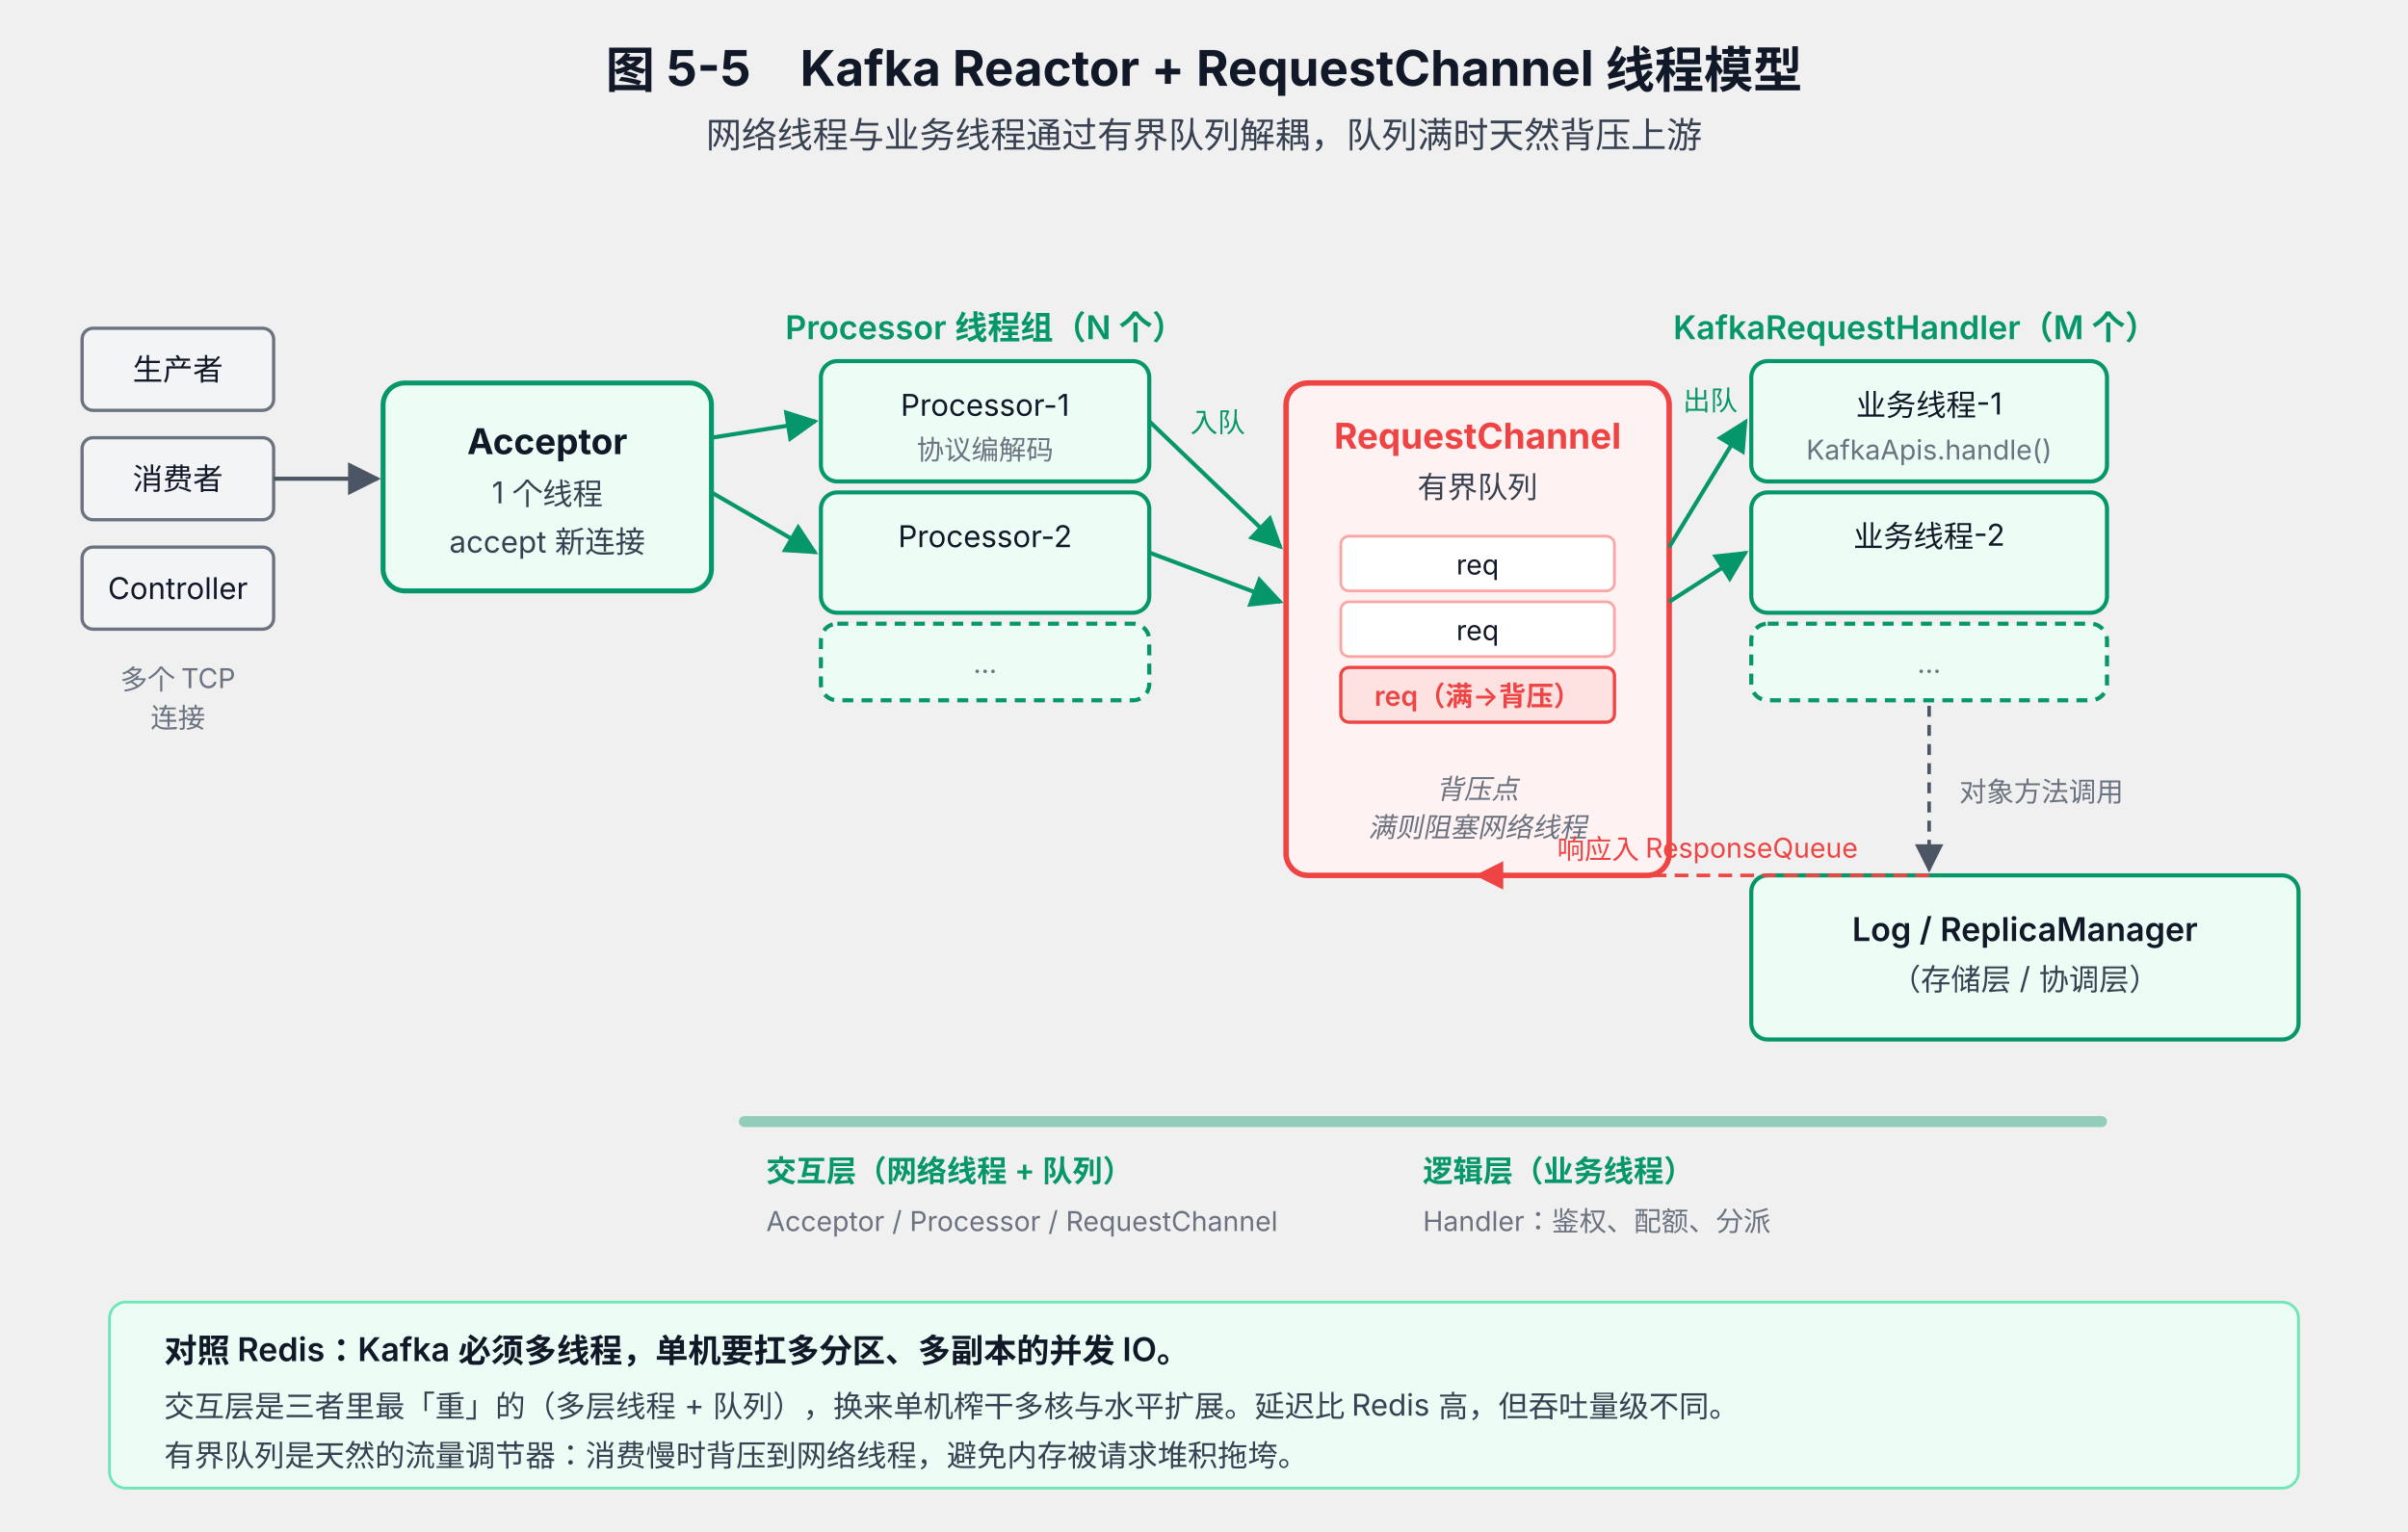
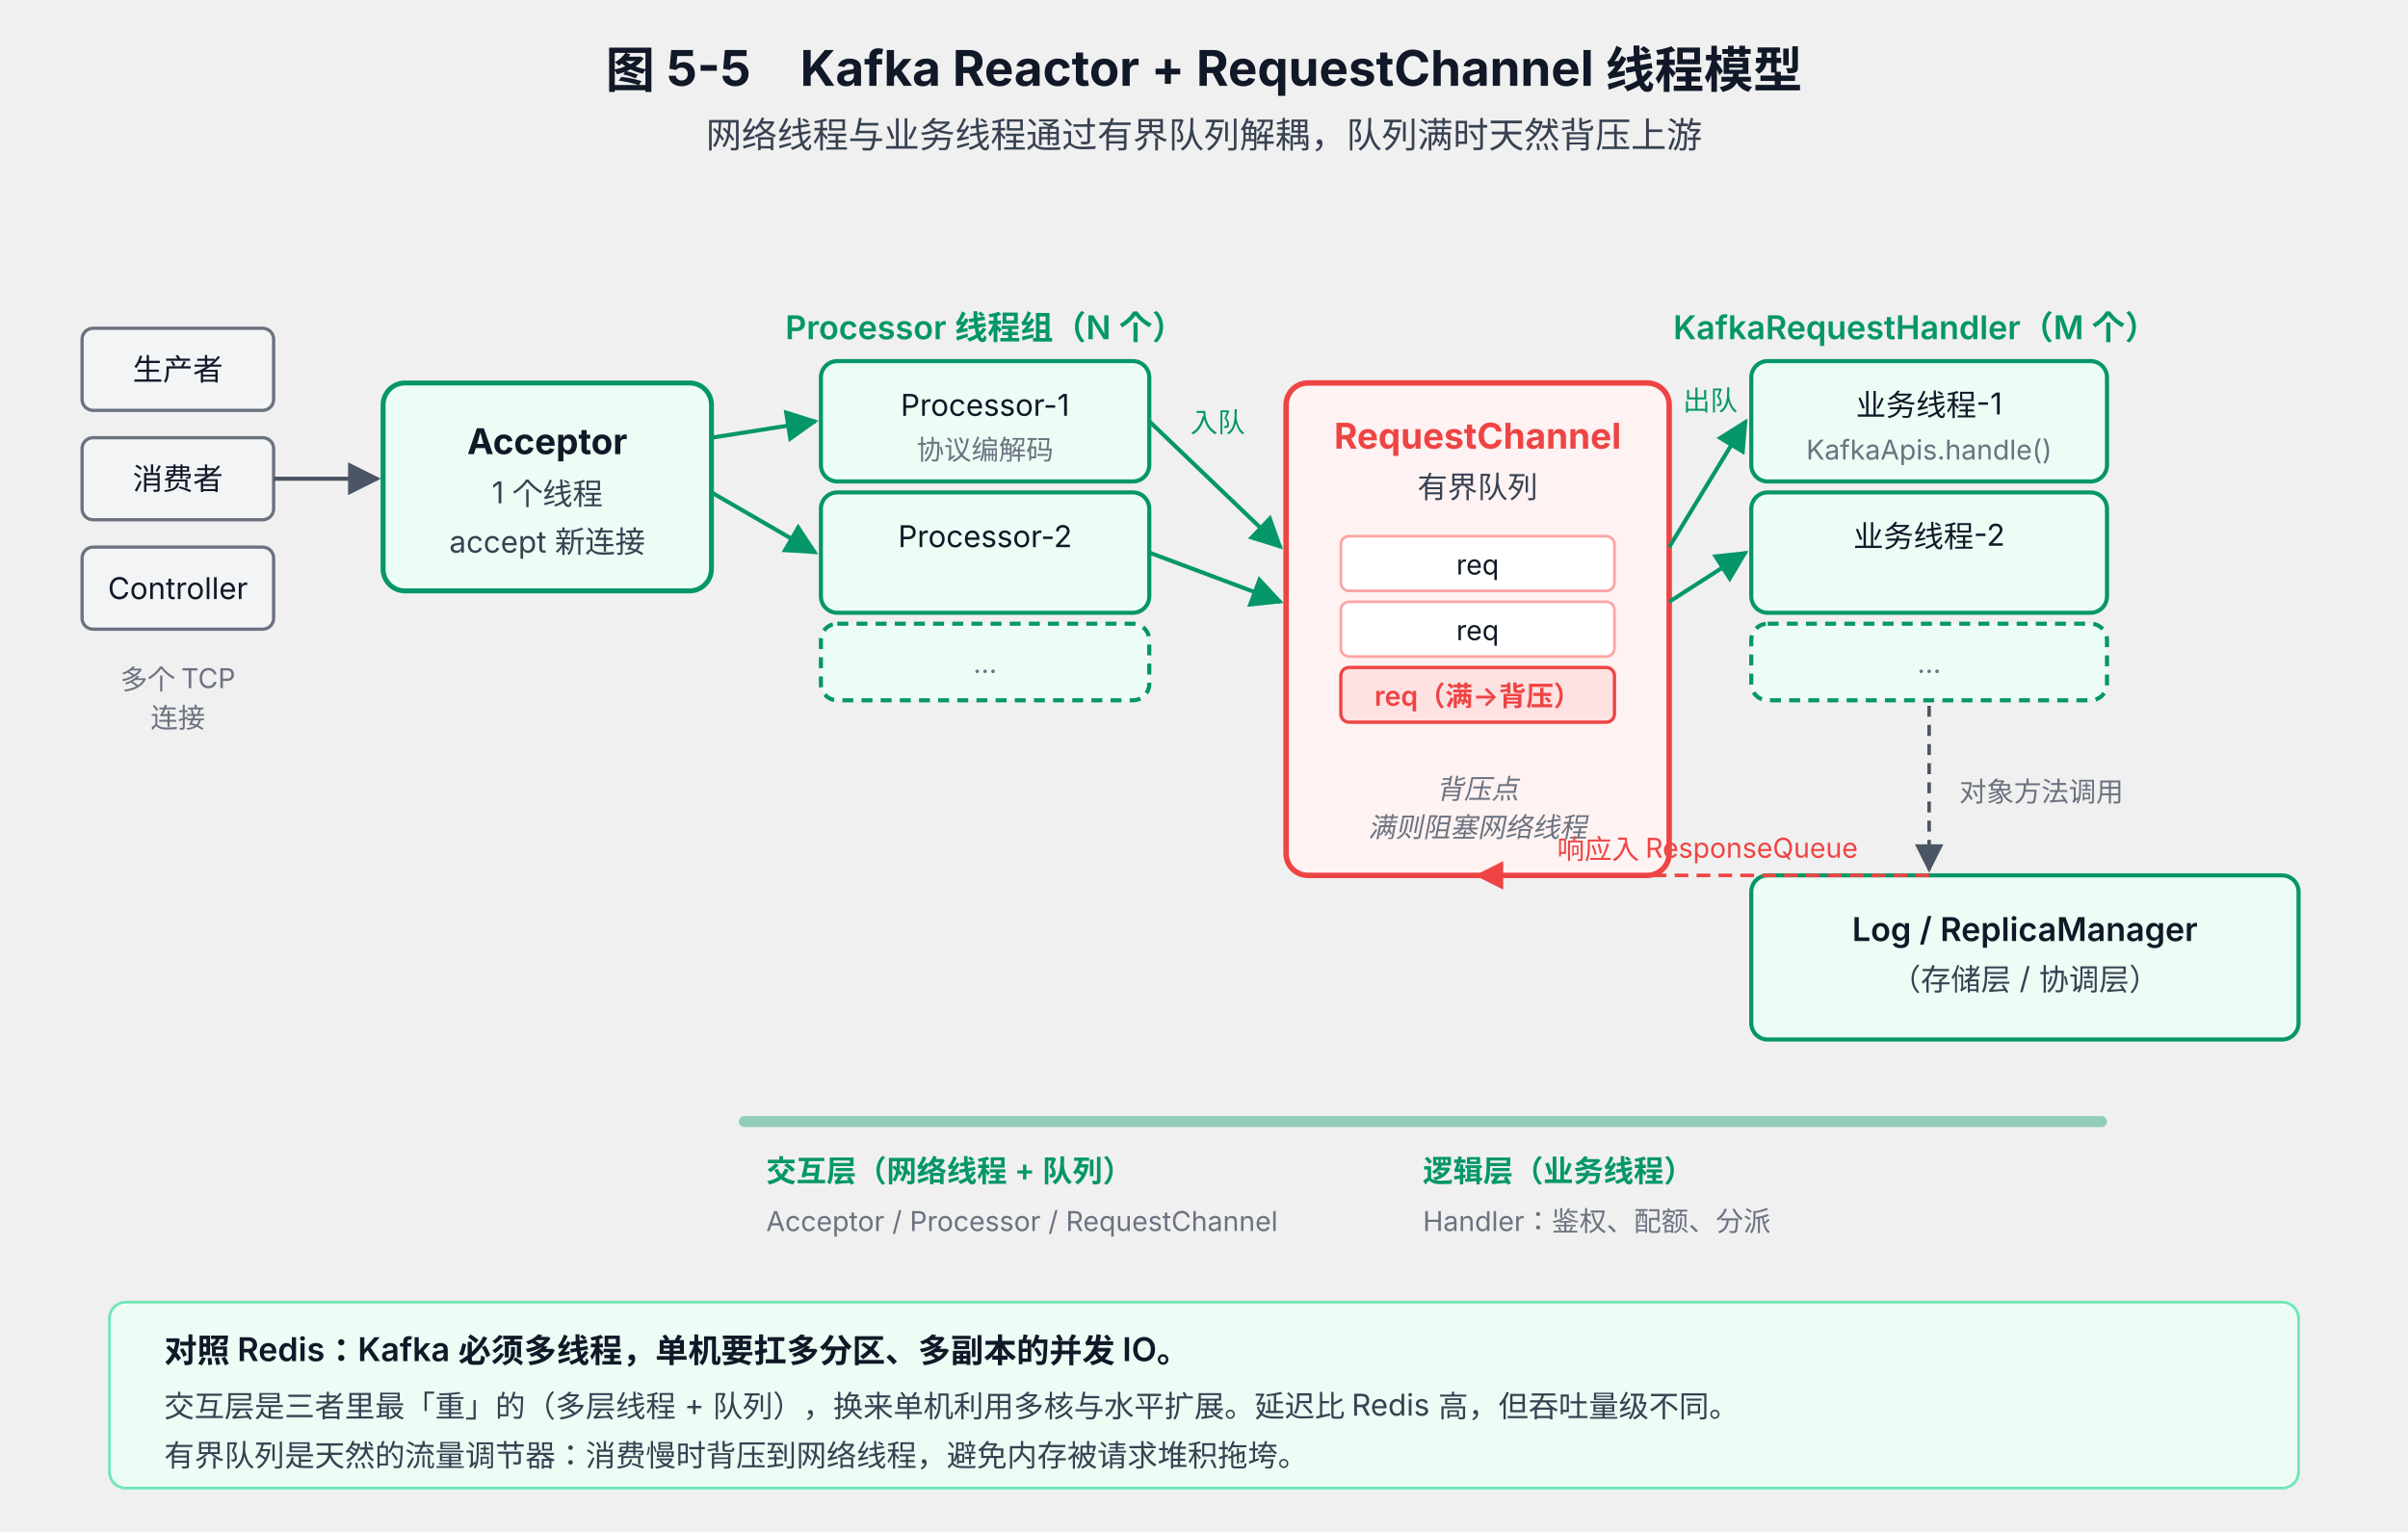
<svg xmlns="http://www.w3.org/2000/svg" viewBox="0 0 880 560" font-family="system-ui, -apple-system, 'PingFang SC', 'Microsoft YaHei', sans-serif">
  <defs>
    <marker id="arr46" viewBox="0 0 10 10" refX="9" refY="5" markerWidth="8" markerHeight="8" orient="auto">
      <path d="M0,0 L10,5 L0,10 z" fill="#4B5563" />
    </marker>
    <marker id="arr46g" viewBox="0 0 10 10" refX="9" refY="5" markerWidth="8" markerHeight="8" orient="auto">
      <path d="M0,0 L10,5 L0,10 z" fill="#059669" />
    </marker>
    <marker id="arr46r" viewBox="0 0 10 10" refX="9" refY="5" markerWidth="8" markerHeight="8" orient="auto">
      <path d="M0,0 L10,5 L0,10 z" fill="#EF4444" />
    </marker>
  </defs>
  <text x="440" y="32" text-anchor="middle" font-size="18" font-weight="700" fill="#111827">图 5-5　Kafka Reactor + RequestChannel 线程模型</text>
  <text x="440" y="54" text-anchor="middle" font-size="13" fill="#374151">网络线程与业务线程通过有界队列解耦，队列满时天然背压上游</text>
  <rect x="30" y="120" width="70" height="30" rx="4" fill="#F3F4F6" stroke="#6B7280" stroke-width="1.2" />
  <text x="65" y="139" text-anchor="middle" font-size="11" fill="#111827">生产者</text>
  <rect x="30" y="160" width="70" height="30" rx="4" fill="#F3F4F6" stroke="#6B7280" stroke-width="1.2" />
  <text x="65" y="179" text-anchor="middle" font-size="11" fill="#111827">消费者</text>
  <rect x="30" y="200" width="70" height="30" rx="4" fill="#F3F4F6" stroke="#6B7280" stroke-width="1.2" />
  <text x="65" y="219" text-anchor="middle" font-size="11" fill="#111827">Controller</text>
  <text x="65" y="252" text-anchor="middle" font-size="10" fill="#6B7280">多个 TCP</text>
  <text x="65" y="266" text-anchor="middle" font-size="10" fill="#6B7280">连接</text>
  <rect x="140" y="140" width="120" height="76" rx="8" fill="#ECFDF5" stroke="#059669" stroke-width="1.8" />
  <text x="200" y="166" text-anchor="middle" font-size="13" font-weight="700" fill="#111827">Acceptor</text>
  <text x="200" y="184" text-anchor="middle" font-size="11" fill="#374151">1 个线程</text>
  <text x="200" y="202" text-anchor="middle" font-size="11" fill="#374151">accept 新连接</text>
  <line x1="100" y1="175" x2="138" y2="175" stroke="#4B5563" stroke-width="1.5" marker-end="url(#arr46)" />
  <text x="360" y="124" text-anchor="middle" font-size="12" font-weight="600" fill="#059669">Processor 线程组（N 个）</text>
  <rect x="300" y="132" width="120" height="44" rx="6" fill="#ECFDF5" stroke="#059669" stroke-width="1.5" />
  <text x="360" y="152" text-anchor="middle" font-size="11" fill="#111827">Processor-1</text>
  <text x="360" y="168" text-anchor="middle" font-size="10" fill="#6B7280">协议编解码</text>
  <rect x="300" y="180" width="120" height="44" rx="6" fill="#ECFDF5" stroke="#059669" stroke-width="1.5" />
  <text x="360" y="200" text-anchor="middle" font-size="11" fill="#111827">Processor-2</text>
  <rect x="300" y="228" width="120" height="28" rx="6" fill="#ECFDF5" stroke="#059669" stroke-width="1.5" stroke-dasharray="4 3" />
  <text x="360" y="246" text-anchor="middle" font-size="10" fill="#6B7280">…</text>
  <line x1="260" y1="160" x2="298" y2="154" stroke="#059669" stroke-width="1.5" marker-end="url(#arr46g)" />
  <line x1="260" y1="180" x2="298" y2="202" stroke="#059669" stroke-width="1.5" marker-end="url(#arr46g)" />
  <rect x="470" y="140" width="140" height="180" rx="8" fill="#FEF2F2" stroke="#EF4444" stroke-width="2" />
  <text x="540" y="164" text-anchor="middle" font-size="13" font-weight="700" fill="#EF4444">RequestChannel</text>
  <text x="540" y="182" text-anchor="middle" font-size="11" fill="#374151">有界队列</text>
  <rect x="490" y="196" width="100" height="20" rx="3" fill="#FFFFFF" stroke="#FCA5A5" stroke-width="1" />
  <text x="540" y="210" text-anchor="middle" font-size="10" fill="#111827">req</text>
  <rect x="490" y="220" width="100" height="20" rx="3" fill="#FFFFFF" stroke="#FCA5A5" stroke-width="1" />
  <text x="540" y="234" text-anchor="middle" font-size="10" fill="#111827">req</text>
  <rect x="490" y="244" width="100" height="20" rx="3" fill="#FEE2E2" stroke="#EF4444" stroke-width="1.2" />
  <text x="540" y="258" text-anchor="middle" font-size="10" fill="#EF4444" font-weight="600">req（满→背压）</text>
  <text x="540" y="292" text-anchor="middle" font-size="10" fill="#6B7280" font-style="italic">背压点</text>
  <text x="540" y="306" text-anchor="middle" font-size="10" fill="#6B7280" font-style="italic">满则阻塞网络线程</text>
  <line x1="420" y1="154" x2="468" y2="200" stroke="#059669" stroke-width="1.5" marker-end="url(#arr46g)" />
  <line x1="420" y1="202" x2="468" y2="220" stroke="#059669" stroke-width="1.5" marker-end="url(#arr46g)" />
  <text x="445" y="158" text-anchor="middle" font-size="10" fill="#059669">入队</text>
  <text x="700" y="124" text-anchor="middle" font-size="12" font-weight="600" fill="#059669">KafkaRequestHandler（M 个）</text>
  <rect x="640" y="132" width="130" height="44" rx="6" fill="#ECFDF5" stroke="#059669" stroke-width="1.5" />
  <text x="705" y="152" text-anchor="middle" font-size="11" fill="#111827">业务线程-1</text>
  <text x="705" y="168" text-anchor="middle" font-size="10" fill="#6B7280">KafkaApis.handle()</text>
  <rect x="640" y="180" width="130" height="44" rx="6" fill="#ECFDF5" stroke="#059669" stroke-width="1.5" />
  <text x="705" y="200" text-anchor="middle" font-size="11" fill="#111827">业务线程-2</text>
  <rect x="640" y="228" width="130" height="28" rx="6" fill="#ECFDF5" stroke="#059669" stroke-width="1.5" stroke-dasharray="4 3" />
  <text x="705" y="246" text-anchor="middle" font-size="10" fill="#6B7280">…</text>
  <line x1="610" y1="200" x2="638" y2="154" stroke="#059669" stroke-width="1.5" marker-end="url(#arr46g)" />
  <line x1="610" y1="220" x2="638" y2="202" stroke="#059669" stroke-width="1.5" marker-end="url(#arr46g)" />
  <text x="625" y="150" text-anchor="middle" font-size="10" fill="#059669">出队</text>
  <rect x="640" y="320" width="200" height="60" rx="6" fill="#ECFDF5" stroke="#059669" stroke-width="1.5" />
  <text x="740" y="344" text-anchor="middle" font-size="12" font-weight="600" fill="#111827">Log / ReplicaManager</text>
  <text x="740" y="362" text-anchor="middle" font-size="11" fill="#374151">（存储层 / 协调层）</text>
  <line x1="705" y1="258" x2="705" y2="318" stroke="#4B5563" stroke-width="1.3" stroke-dasharray="4 3" marker-end="url(#arr46)" />
  <text x="716" y="293" font-size="10" fill="#6B7280">对象方法调用</text>
  <line x1="705" y1="320" x2="540" y2="320" stroke="#EF4444" stroke-width="1.3" stroke-dasharray="5 3" marker-end="url(#arr46r)" />
  <text x="624" y="314" text-anchor="middle" font-size="10" fill="#EF4444">响应入 ResponseQueue</text>
  <rect x="270" y="408" width="500" height="4" rx="2" fill="#059669" opacity="0.4" />
  <text x="280" y="432" font-size="11" font-weight="600" fill="#059669">交互层（网络线程 + 队列）</text>
  <text x="280" y="450" font-size="10" fill="#6B7280">Acceptor / Processor / RequestChannel</text>
  <text x="520" y="432" font-size="11" font-weight="600" fill="#059669">逻辑层（业务线程）</text>
  <text x="520" y="450" font-size="10" fill="#6B7280">Handler：鉴权、配额、分派</text>
  <rect x="40" y="476" width="800" height="68" rx="6" fill="#ECFDF5" stroke="#6EE7B7" stroke-width="1" />
  <text x="60" y="498" font-size="12" font-weight="600" fill="#111827">对照 Redis：Kafka 必须多线程，单机要扛多分区、多副本的并发 IO。</text>
-   <text x="60" y="518" font-size="11" fill="#374151">交互层是三者里最「重」的（多层线程 + 队列），换来单机榨干多核与水平扩展。延迟比 Redis 高，但吞吐量级不同。</text>
+   <text x="60" y="518" font-size="11" fill="#374151">交互层是三者里最「重」的（多层线程 + 队列），换来单机利用多核与水平扩展。延迟比 Redis 高，但吞吐量级不同。</text>
  <text x="60" y="536" font-size="11" fill="#374151">有界队列是天然的流量调节器：消费慢时背压到网络线程，避免内存被请求堆积拖垮。</text>
</svg>
